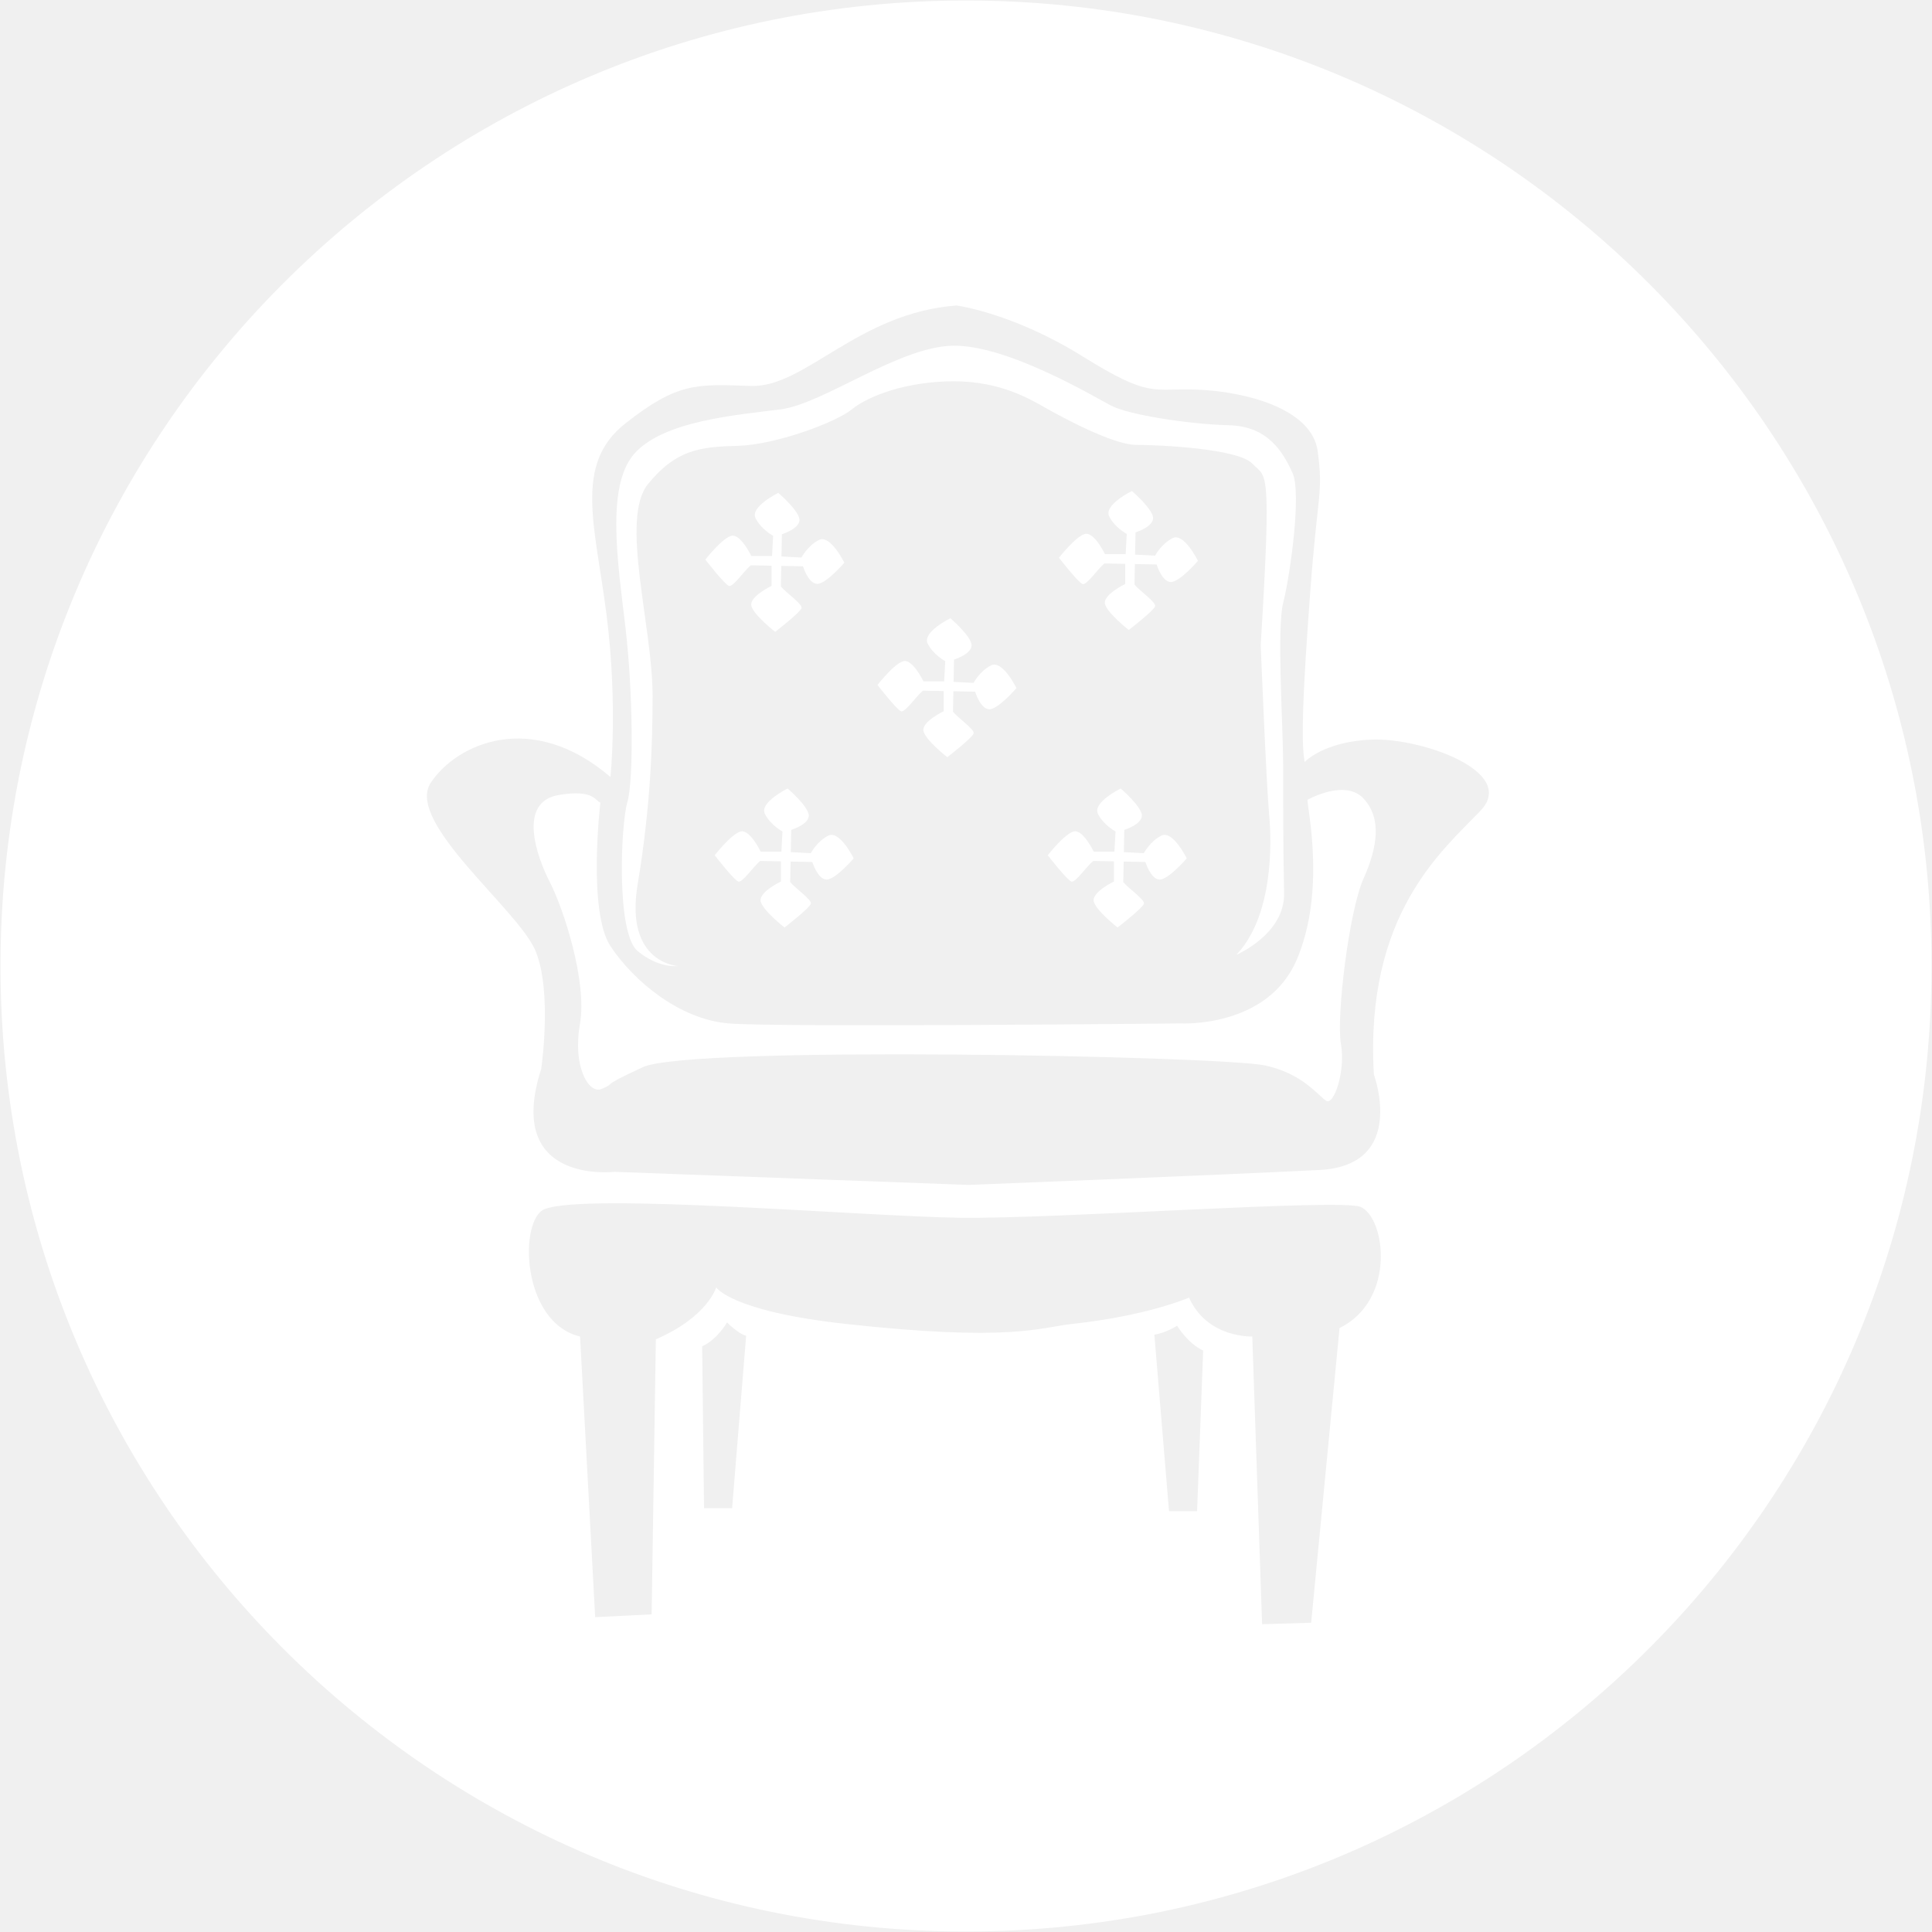
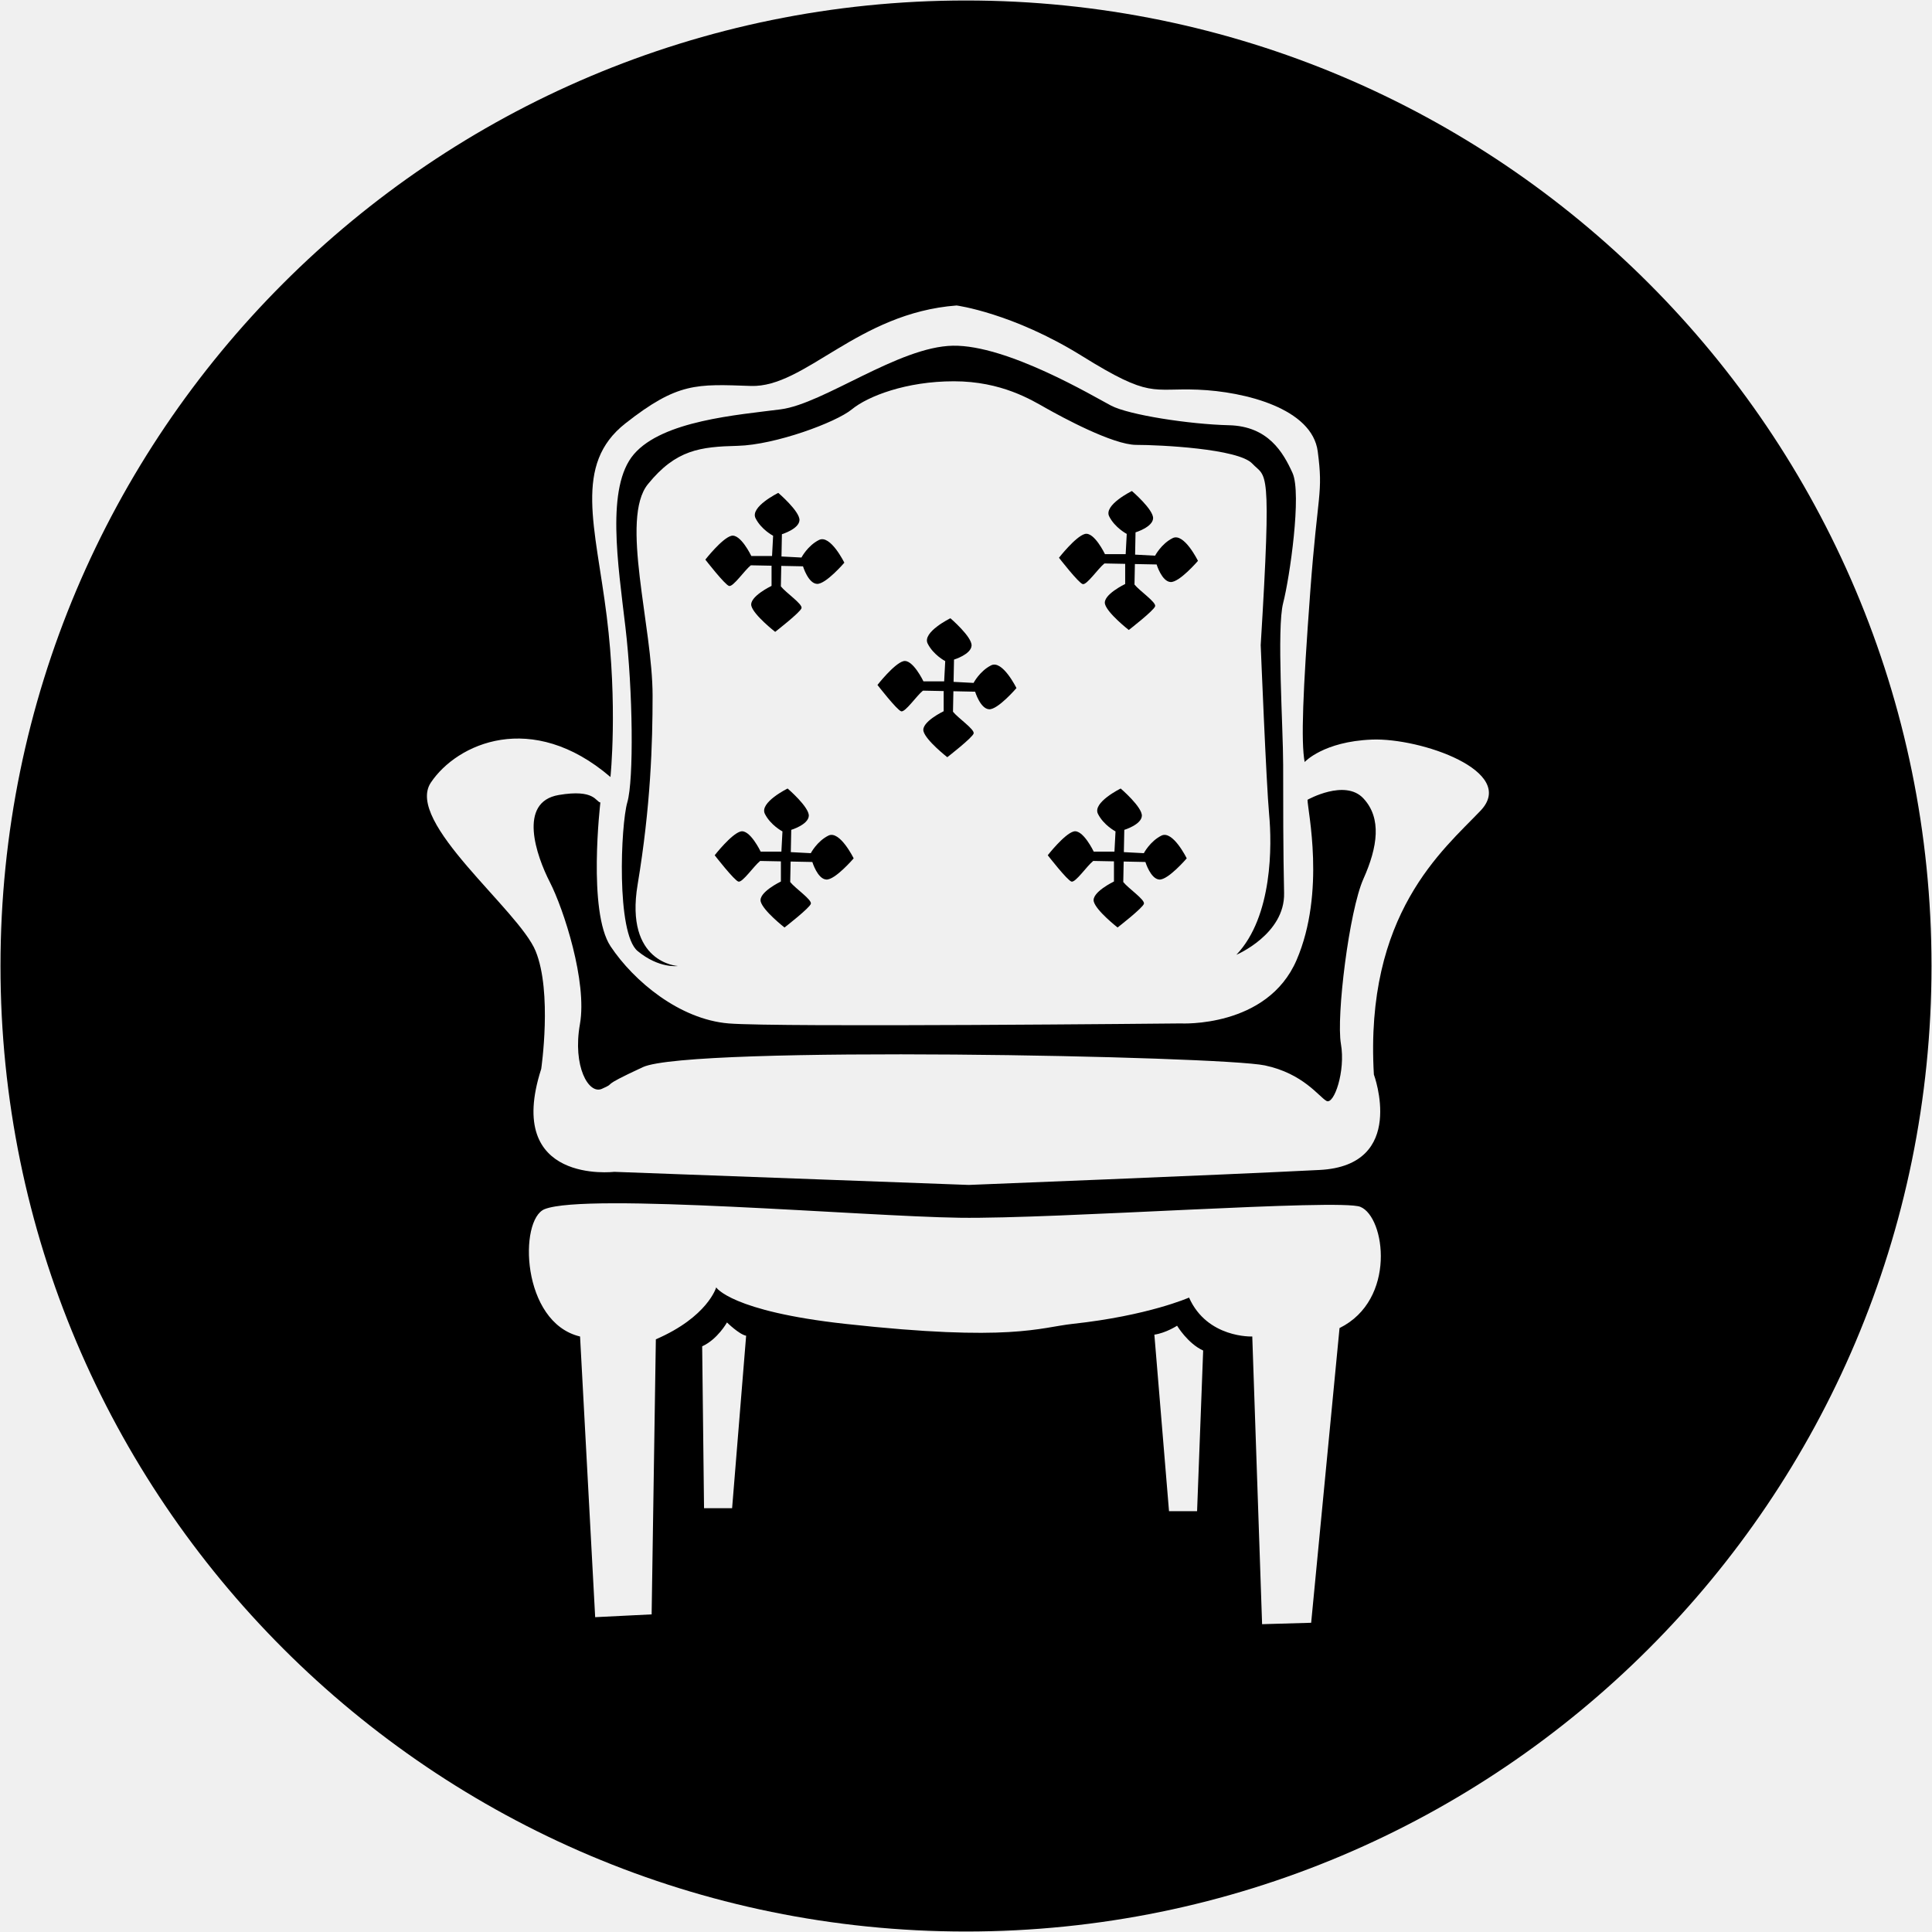
- <svg xmlns="http://www.w3.org/2000/svg" version="1.1" id="Chair" x="0px" y="0px" viewBox="0 0 200 200" style="enable-background:new 0 0 200 200;" xml:space="preserve">
-   <path style="fill-rule:evenodd;clip-rule:evenodd;fill:#fff;" d="M124.013,58.06c0,0-1.443-2.942-2.62-2.354 c-1.177,0.588-1.819,1.818-1.819,1.818l-2.069-0.109l0.045-2.306c0,0,1.765-0.536,1.818-1.444c0.053-0.91-2.193-2.835-2.193-2.835 s-2.941,1.443-2.354,2.622c0.588,1.176,1.819,1.818,1.819,1.818l-0.111,2.094l-0.005,0h-2.139c0,0-1.123-2.354-2.086-2.086 c-0.962,0.268-2.674,2.461-2.674,2.461s2.032,2.621,2.46,2.728c0.427,0.106,1.585-1.611,2.246-2.139l2.147,0.042v2.086 c0,0-2.354,1.124-2.086,2.086c0.268,0.963,2.46,2.674,2.46,2.674s2.622-2.032,2.729-2.46c0.107-0.427-1.611-1.584-2.139-2.245 l0.042-2.122l2.249,0.044c0,0,0.535,1.765,1.444,1.818C122.087,60.306,124.013,58.06,124.013,58.06z" />
-   <path style="fill-rule:evenodd;clip-rule:evenodd;fill:#fff;" d="M100.945,71.604c0,0,0.535,1.766,1.444,1.819 s2.834-2.194,2.834-2.194s-1.443-2.94-2.621-2.353c-1.177,0.588-1.819,1.819-1.819,1.819l-2.069-0.109l0.045-2.306 c0,0,1.765-0.536,1.818-1.446c0.054-0.908-2.192-2.833-2.192-2.833s-2.942,1.443-2.354,2.619c0.587,1.178,1.819,1.818,1.819,1.818 l-0.111,2.095h-0.005h-2.139c0,0-1.123-2.354-2.085-2.086c-0.963,0.268-2.675,2.46-2.675,2.46s2.033,2.622,2.46,2.729 c0.428,0.107,1.585-1.611,2.247-2.14l2.147,0.042v2.088c0,0-2.354,1.123-2.086,2.086c0.268,0.962,2.46,2.674,2.46,2.674 s2.622-2.034,2.729-2.46c0.106-0.429-1.612-1.587-2.139-2.248l0.042-2.121L100.945,71.604z" />
-   <path style="fill-rule:evenodd;clip-rule:evenodd;fill:#fff;" d="M84.093,89.232c0,0,0.535,1.765,1.445,1.818 c0.909,0.054,2.834-2.193,2.834-2.193s-1.443-2.941-2.62-2.354c-1.177,0.588-1.819,1.818-1.819,1.818l-2.069-0.109l0.045-2.306 c0,0,1.765-0.536,1.818-1.444c0.053-0.91-2.193-2.835-2.193-2.835s-2.942,1.444-2.354,2.622C79.769,85.426,81,86.068,81,86.068 l-0.111,2.094h-0.005h-2.139c0,0-1.123-2.354-2.086-2.086c-0.962,0.268-2.674,2.46-2.674,2.46s2.033,2.621,2.46,2.728 c0.428,0.107,1.586-1.61,2.246-2.138l2.147,0.042v2.086c0,0-2.354,1.124-2.086,2.086c0.268,0.964,2.46,2.674,2.46,2.674 s2.622-2.032,2.729-2.46c0.107-0.427-1.611-1.584-2.139-2.245l0.042-2.122L84.093,89.232z" />
-   <path style="fill-rule:evenodd;clip-rule:evenodd;fill:#fff;" d="M64.941,83.052c-0.679,2.325-1.163,13.56,1.065,15.399 c2.228,1.84,4.165,1.549,4.165,1.549s-5.521-0.291-4.165-8.426c1.356-8.136,1.55-14.615,1.55-19.563 c0-7.167-3.39-18.305-0.484-21.889c2.905-3.583,5.424-3.872,9.297-3.97c3.874-0.098,10.169-2.421,11.816-3.777 c1.646-1.356,5.618-2.905,10.557-2.905c4.939,0,8.039,1.936,9.588,2.808c1.549,0.871,6.877,3.776,9.297,3.776 c2.421,0,10.557,0.389,12.009,1.938c1.453,1.549,2.034-0.193,0.872,18.789c0,0,0.581,14.43,0.872,17.53 c0.291,3.1,0.388,10.556-3.39,14.527c0,0,5.037-2.13,4.939-6.393c-0.097-4.261-0.097-9.394-0.097-13.269 c0-3.874-0.679-14.139,0-16.754c0.678-2.615,1.937-11.332,0.969-13.463c-0.969-2.131-2.518-4.842-6.586-4.939 c-4.068-0.097-10.363-1.065-12.203-2.034c-1.84-0.968-10.75-6.294-16.368-6.198c-5.618,0.097-13.366,6.005-17.821,6.586 c-4.455,0.581-12.215,1.163-15.205,4.649c-2.905,3.389-1.646,11.332-0.872,17.916C65.521,71.526,65.619,80.728,64.941,83.052z" />
-   <path style="fill-rule:evenodd;clip-rule:evenodd;fill:#fff;" d="M118.572,89.232c0,0,0.536,1.765,1.444,1.818 c0.909,0.054,2.834-2.193,2.834-2.193s-1.443-2.941-2.621-2.354c-1.177,0.588-1.819,1.818-1.819,1.818l-2.069-0.109l0.046-2.306 c0,0,1.765-0.536,1.818-1.444c0.054-0.91-2.192-2.835-2.192-2.835s-2.942,1.444-2.354,2.622c0.587,1.176,1.819,1.818,1.819,1.818 l-0.111,2.094h-0.004h-2.14c0,0-1.123-2.354-2.085-2.086c-0.963,0.268-2.675,2.46-2.675,2.46s2.033,2.621,2.46,2.728 c0.428,0.107,1.585-1.61,2.247-2.138l2.147,0.042v2.086c0,0-2.354,1.124-2.086,2.086c0.268,0.964,2.461,2.674,2.461,2.674 s2.622-2.032,2.728-2.46c0.106-0.427-1.612-1.584-2.14-2.245l0.042-2.122L118.572,89.232z" />
-   <path style="fill-rule:evenodd;clip-rule:evenodd;fill:#fff;" d="M79.916,57.558h-2.139c0,0-1.123-2.354-2.085-2.086 s-2.675,2.46-2.675,2.46s2.033,2.621,2.46,2.727c0.428,0.107,1.586-1.61,2.247-2.139l2.147,0.042v2.088c0,0-2.354,1.123-2.086,2.086 c0.268,0.964,2.461,2.674,2.461,2.674s2.622-2.033,2.729-2.46c0.106-0.428-1.612-1.586-2.14-2.247l0.042-2.122l2.249,0.044 c0,0,0.535,1.767,1.445,1.818c0.909,0.054,2.834-2.193,2.834-2.193s-1.443-2.941-2.62-2.354c-1.177,0.588-1.819,1.82-1.819,1.82 l-2.068-0.109l0.045-2.306c0,0,1.765-0.536,1.818-1.445c0.054-0.909-2.193-2.833-2.193-2.833s-2.942,1.443-2.354,2.621 c0.587,1.177,1.819,1.818,1.819,1.818l-0.111,2.095L79.916,57.558z" />
-   <path style="fill-rule:evenodd;clip-rule:evenodd;fill:#fff;" d="M100,0.051C44.8,0.051,0.051,44.799,0.051,100 c0,55.2,44.75,99.949,99.949,99.949S199.949,155.2,199.949,100C199.949,44.799,155.2,0.051,100,0.051z M75.788,156.126h-2.906 l-0.194-16.755c1.598-0.727,2.569-2.472,2.569-2.472s1.256,1.238,1.983,1.375L75.788,156.126z M123.922,156.436h-2.906 l-1.516-18.273c1.208-0.177,2.351-0.925,2.351-0.925s1.103,1.842,2.7,2.569L123.922,156.436z M138.668,137.481l-2.937,30.508 l-5.079,0.146l-1.017-29.781c0,0-4.666,0.198-6.545-4.03c0,0-4.218,1.875-12.051,2.723c-3.399,0.368-6.392,1.889-23.534,0 c-11.829-1.303-13.365-3.776-13.365-3.776s-0.872,3.051-6.247,5.375l-0.436,28.474l-5.845,0.289l-1.564-29.054 c-6.102-1.453-6.357-12.134-3.656-13.19c4.37-1.709,32.901,0.752,42.934,0.896c10.034,0.143,39.387-1.992,41.497-1.129 C143.407,125.986,144.582,134.557,138.668,137.481z M153.264,83.923c-3.874,4.068-12.009,10.654-11.041,27.312 c0,0,3.493,9.413-5.618,9.879c-10.456,0.533-36.315,1.55-36.315,1.55l-36.708-1.356c0,0-11.429,1.355-7.555-10.654 c0,0,1.163-7.941-0.581-12.203c-1.743-4.261-13.559-13.365-10.847-17.433s10.46-7.555,18.595-0.582c0,0,0.775-7.36-0.388-16.658 c-1.162-9.297-3.486-15.691,1.938-19.951c5.423-4.261,7.36-4.068,12.978-3.874c5.617,0.194,11.04-7.556,21.306-8.33 c0,0,5.811,0.774,12.978,5.229c7.167,4.456,7.167,3.292,12.009,3.487c4.842,0.194,11.815,1.937,12.397,6.392 c0.581,4.456,0,4.067-0.775,14.527c-0.775,10.46-0.968,15.497-0.581,17.627c0,0,1.938-2.13,6.973-2.324 C147.066,76.369,157.139,79.855,153.264,83.923z" />
-   <path style="fill-rule:evenodd;clip-rule:evenodd;fill:#fff;" d="M135.353,82.793c0,1.059,1.906,9.529-1.13,16.588 c-3.036,7.058-12,6.564-12,6.564s-41.719,0.423-46.801,0c-5.083-0.423-9.812-4.377-12.212-7.976c-2.4-3.6-1.059-14.896-1.059-14.896 c-0.494-0.07-0.564-1.41-4.306-0.776c-4.266,0.724-2.33,6.283-0.917,9.037c1.412,2.752,3.882,10.305,3.106,14.682 c-0.776,4.376,0.905,7.3,2.264,6.703c1.765-0.776-0.62,0.009,4.251-2.25c4.871-2.258,59.787-1.153,64.394-0.177 c3.985,0.845,5.601,3.254,6.377,3.677s1.986-3.083,1.492-5.906c-0.495-2.824,0.847-13.765,2.329-17.083 c1.483-3.316,1.906-6.282,0-8.328C139.235,80.604,135.353,82.793,135.353,82.793z" />
+ <svg xmlns="http://www.w3.org/2000/svg" class="tine-logo" version="1.1" id="Chair" x="0px" y="0px" viewBox="0 0 200 200" xml:space="preserve">
+   <path d="M124.013,58.06c0,0-1.443-2.942-2.62-2.354 c-1.177,0.588-1.819,1.818-1.819,1.818l-2.069-0.109l0.045-2.306c0,0,1.765-0.536,1.818-1.444c0.053-0.91-2.193-2.835-2.193-2.835 s-2.941,1.443-2.354,2.622c0.588,1.176,1.819,1.818,1.819,1.818l-0.111,2.094l-0.005,0h-2.139c0,0-1.123-2.354-2.086-2.086 c-0.962,0.268-2.674,2.461-2.674,2.461s2.032,2.621,2.46,2.728c0.427,0.106,1.585-1.611,2.246-2.139l2.147,0.042v2.086 c0,0-2.354,1.124-2.086,2.086c0.268,0.963,2.46,2.674,2.46,2.674s2.622-2.032,2.729-2.46c0.107-0.427-1.611-1.584-2.139-2.245 l0.042-2.122l2.249,0.044c0,0,0.535,1.765,1.444,1.818C122.087,60.306,124.013,58.06,124.013,58.06z" />
+   <path d="M100.945,71.604c0,0,0.535,1.766,1.444,1.819 s2.834-2.194,2.834-2.194s-1.443-2.94-2.621-2.353c-1.177,0.588-1.819,1.819-1.819,1.819l-2.069-0.109l0.045-2.306 c0,0,1.765-0.536,1.818-1.446c0.054-0.908-2.192-2.833-2.192-2.833s-2.942,1.443-2.354,2.619c0.587,1.178,1.819,1.818,1.819,1.818 l-0.111,2.095h-0.005h-2.139c0,0-1.123-2.354-2.085-2.086c-0.963,0.268-2.675,2.46-2.675,2.46s2.033,2.622,2.46,2.729 c0.428,0.107,1.585-1.611,2.247-2.14l2.147,0.042v2.088c0,0-2.354,1.123-2.086,2.086c0.268,0.962,2.46,2.674,2.46,2.674 s2.622-2.034,2.729-2.46c0.106-0.429-1.612-1.587-2.139-2.248l0.042-2.121L100.945,71.604z" />
+   <path d="M84.093,89.232c0,0,0.535,1.765,1.445,1.818 c0.909,0.054,2.834-2.193,2.834-2.193s-1.443-2.941-2.62-2.354c-1.177,0.588-1.819,1.818-1.819,1.818l-2.069-0.109l0.045-2.306 c0,0,1.765-0.536,1.818-1.444c0.053-0.91-2.193-2.835-2.193-2.835s-2.942,1.444-2.354,2.622C79.769,85.426,81,86.068,81,86.068 l-0.111,2.094h-0.005h-2.139c0,0-1.123-2.354-2.086-2.086c-0.962,0.268-2.674,2.46-2.674,2.46s2.033,2.621,2.46,2.728 c0.428,0.107,1.586-1.61,2.246-2.138l2.147,0.042v2.086c0,0-2.354,1.124-2.086,2.086c0.268,0.964,2.46,2.674,2.46,2.674 s2.622-2.032,2.729-2.46c0.107-0.427-1.611-1.584-2.139-2.245l0.042-2.122L84.093,89.232z" />
+   <path d="M64.941,83.052c-0.679,2.325-1.163,13.56,1.065,15.399 c2.228,1.84,4.165,1.549,4.165,1.549s-5.521-0.291-4.165-8.426c1.356-8.136,1.55-14.615,1.55-19.563 c0-7.167-3.39-18.305-0.484-21.889c2.905-3.583,5.424-3.872,9.297-3.97c3.874-0.098,10.169-2.421,11.816-3.777 c1.646-1.356,5.618-2.905,10.557-2.905c4.939,0,8.039,1.936,9.588,2.808c1.549,0.871,6.877,3.776,9.297,3.776 c2.421,0,10.557,0.389,12.009,1.938c1.453,1.549,2.034-0.193,0.872,18.789c0,0,0.581,14.43,0.872,17.53 c0.291,3.1,0.388,10.556-3.39,14.527c0,0,5.037-2.13,4.939-6.393c-0.097-4.261-0.097-9.394-0.097-13.269 c0-3.874-0.679-14.139,0-16.754c0.678-2.615,1.937-11.332,0.969-13.463c-0.969-2.131-2.518-4.842-6.586-4.939 c-4.068-0.097-10.363-1.065-12.203-2.034c-1.84-0.968-10.75-6.294-16.368-6.198c-5.618,0.097-13.366,6.005-17.821,6.586 c-4.455,0.581-12.215,1.163-15.205,4.649c-2.905,3.389-1.646,11.332-0.872,17.916C65.521,71.526,65.619,80.728,64.941,83.052z" />
+   <path d="M118.572,89.232c0,0,0.536,1.765,1.444,1.818 c0.909,0.054,2.834-2.193,2.834-2.193s-1.443-2.941-2.621-2.354c-1.177,0.588-1.819,1.818-1.819,1.818l-2.069-0.109l0.046-2.306 c0,0,1.765-0.536,1.818-1.444c0.054-0.91-2.192-2.835-2.192-2.835s-2.942,1.444-2.354,2.622c0.587,1.176,1.819,1.818,1.819,1.818 l-0.111,2.094h-0.004h-2.14c0,0-1.123-2.354-2.085-2.086c-0.963,0.268-2.675,2.46-2.675,2.46s2.033,2.621,2.46,2.728 c0.428,0.107,1.585-1.61,2.247-2.138l2.147,0.042v2.086c0,0-2.354,1.124-2.086,2.086c0.268,0.964,2.461,2.674,2.461,2.674 s2.622-2.032,2.728-2.46c0.106-0.427-1.612-1.584-2.14-2.245l0.042-2.122L118.572,89.232z" />
+   <path d="M79.916,57.558h-2.139c0,0-1.123-2.354-2.085-2.086 s-2.675,2.46-2.675,2.46s2.033,2.621,2.46,2.727c0.428,0.107,1.586-1.61,2.247-2.139l2.147,0.042v2.088c0,0-2.354,1.123-2.086,2.086 c0.268,0.964,2.461,2.674,2.461,2.674s2.622-2.033,2.729-2.46c0.106-0.428-1.612-1.586-2.14-2.247l0.042-2.122l2.249,0.044 c0,0,0.535,1.767,1.445,1.818c0.909,0.054,2.834-2.193,2.834-2.193s-1.443-2.941-2.62-2.354c-1.177,0.588-1.819,1.82-1.819,1.82 l-2.068-0.109l0.045-2.306c0,0,1.765-0.536,1.818-1.445c0.054-0.909-2.193-2.833-2.193-2.833s-2.942,1.443-2.354,2.621 c0.587,1.177,1.819,1.818,1.819,1.818l-0.111,2.095L79.916,57.558z" />
+   <path d="M100,0.051C44.8,0.051,0.051,44.799,0.051,100 c0,55.2,44.75,99.949,99.949,99.949S199.949,155.2,199.949,100C199.949,44.799,155.2,0.051,100,0.051z M75.788,156.126h-2.906 l-0.194-16.755c1.598-0.727,2.569-2.472,2.569-2.472s1.256,1.238,1.983,1.375L75.788,156.126z M123.922,156.436h-2.906 l-1.516-18.273c1.208-0.177,2.351-0.925,2.351-0.925s1.103,1.842,2.7,2.569L123.922,156.436z M138.668,137.481l-2.937,30.508 l-5.079,0.146l-1.017-29.781c0,0-4.666,0.198-6.545-4.03c0,0-4.218,1.875-12.051,2.723c-3.399,0.368-6.392,1.889-23.534,0 c-11.829-1.303-13.365-3.776-13.365-3.776s-0.872,3.051-6.247,5.375l-0.436,28.474l-5.845,0.289l-1.564-29.054 c-6.102-1.453-6.357-12.134-3.656-13.19c4.37-1.709,32.901,0.752,42.934,0.896c10.034,0.143,39.387-1.992,41.497-1.129 C143.407,125.986,144.582,134.557,138.668,137.481z M153.264,83.923c-3.874,4.068-12.009,10.654-11.041,27.312 c0,0,3.493,9.413-5.618,9.879c-10.456,0.533-36.315,1.55-36.315,1.55l-36.708-1.356c0,0-11.429,1.355-7.555-10.654 c0,0,1.163-7.941-0.581-12.203c-1.743-4.261-13.559-13.365-10.847-17.433s10.46-7.555,18.595-0.582c0,0,0.775-7.36-0.388-16.658 c-1.162-9.297-3.486-15.691,1.938-19.951c5.423-4.261,7.36-4.068,12.978-3.874c5.617,0.194,11.04-7.556,21.306-8.33 c0,0,5.811,0.774,12.978,5.229c7.167,4.456,7.167,3.292,12.009,3.487c4.842,0.194,11.815,1.937,12.397,6.392 c0.581,4.456,0,4.067-0.775,14.527c-0.775,10.46-0.968,15.497-0.581,17.627c0,0,1.938-2.13,6.973-2.324 C147.066,76.369,157.139,79.855,153.264,83.923z" />
+   <path d="M135.353,82.793c0,1.059,1.906,9.529-1.13,16.588 c-3.036,7.058-12,6.564-12,6.564s-41.719,0.423-46.801,0c-5.083-0.423-9.812-4.377-12.212-7.976c-2.4-3.6-1.059-14.896-1.059-14.896 c-0.494-0.07-0.564-1.41-4.306-0.776c-4.266,0.724-2.33,6.283-0.917,9.037c1.412,2.752,3.882,10.305,3.106,14.682 c-0.776,4.376,0.905,7.3,2.264,6.703c1.765-0.776-0.62,0.009,4.251-2.25c4.871-2.258,59.787-1.153,64.394-0.177 c3.985,0.845,5.601,3.254,6.377,3.677s1.986-3.083,1.492-5.906c-0.495-2.824,0.847-13.765,2.329-17.083 c1.483-3.316,1.906-6.282,0-8.328C139.235,80.604,135.353,82.793,135.353,82.793z" />
</svg>
